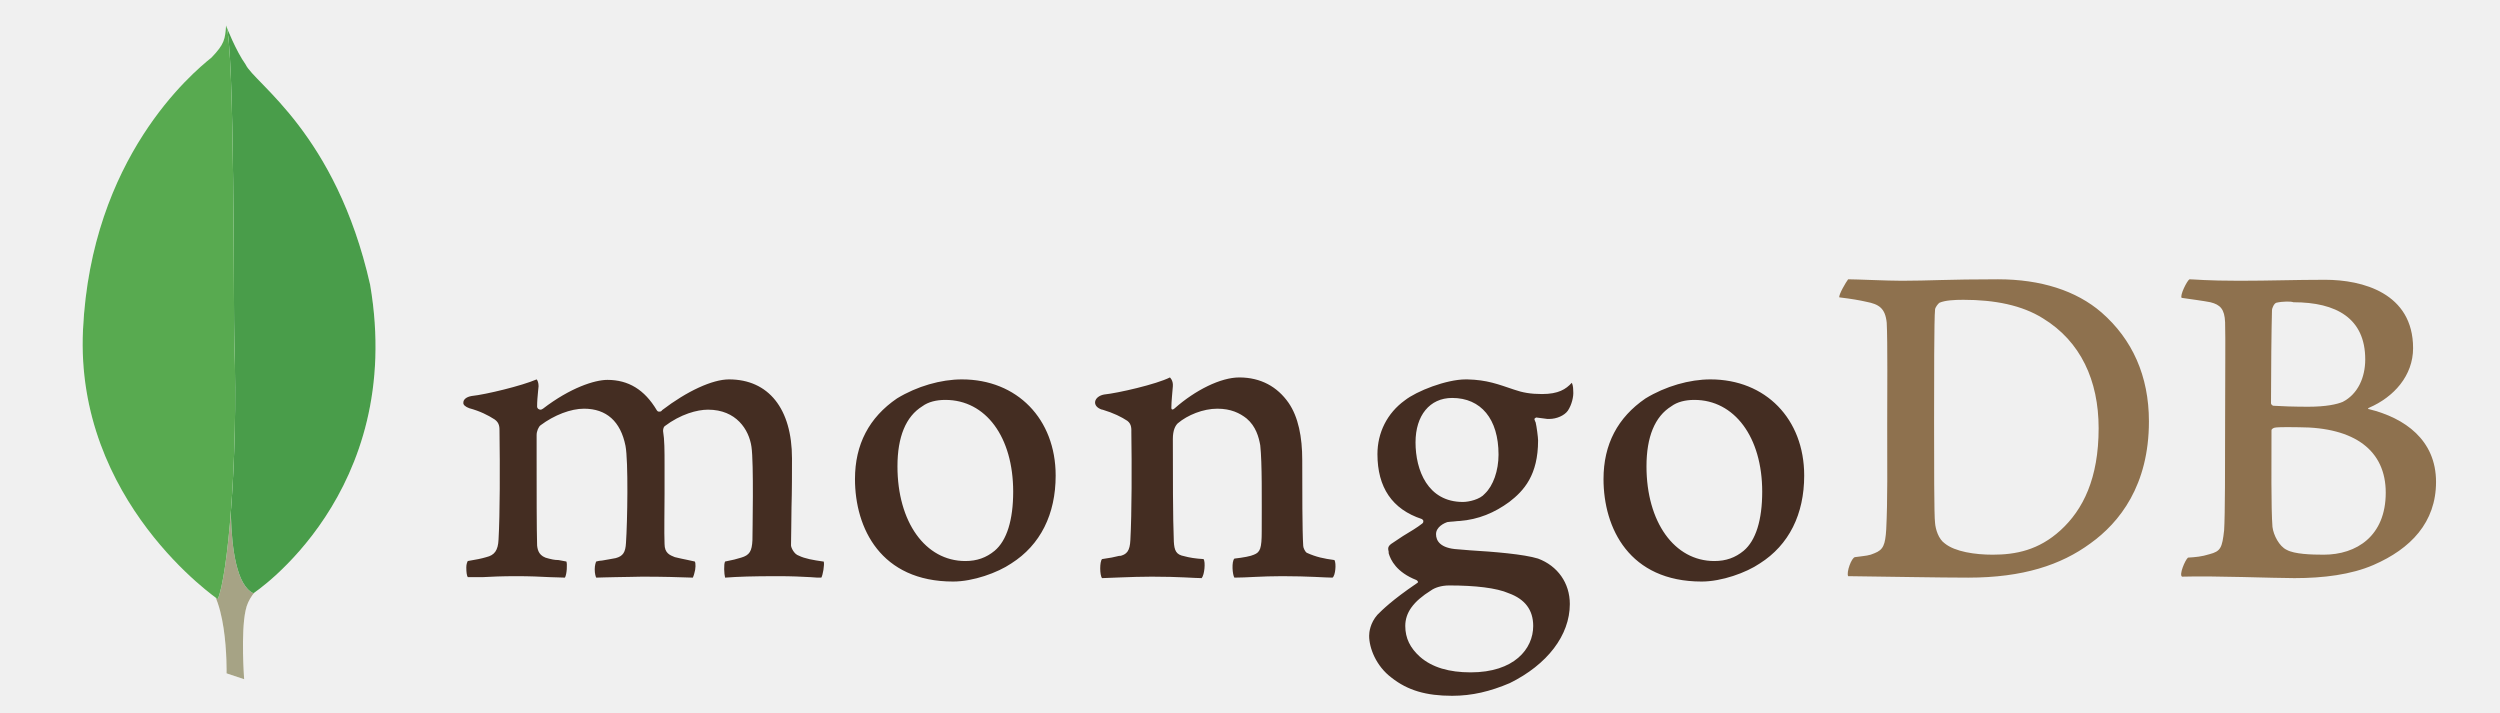
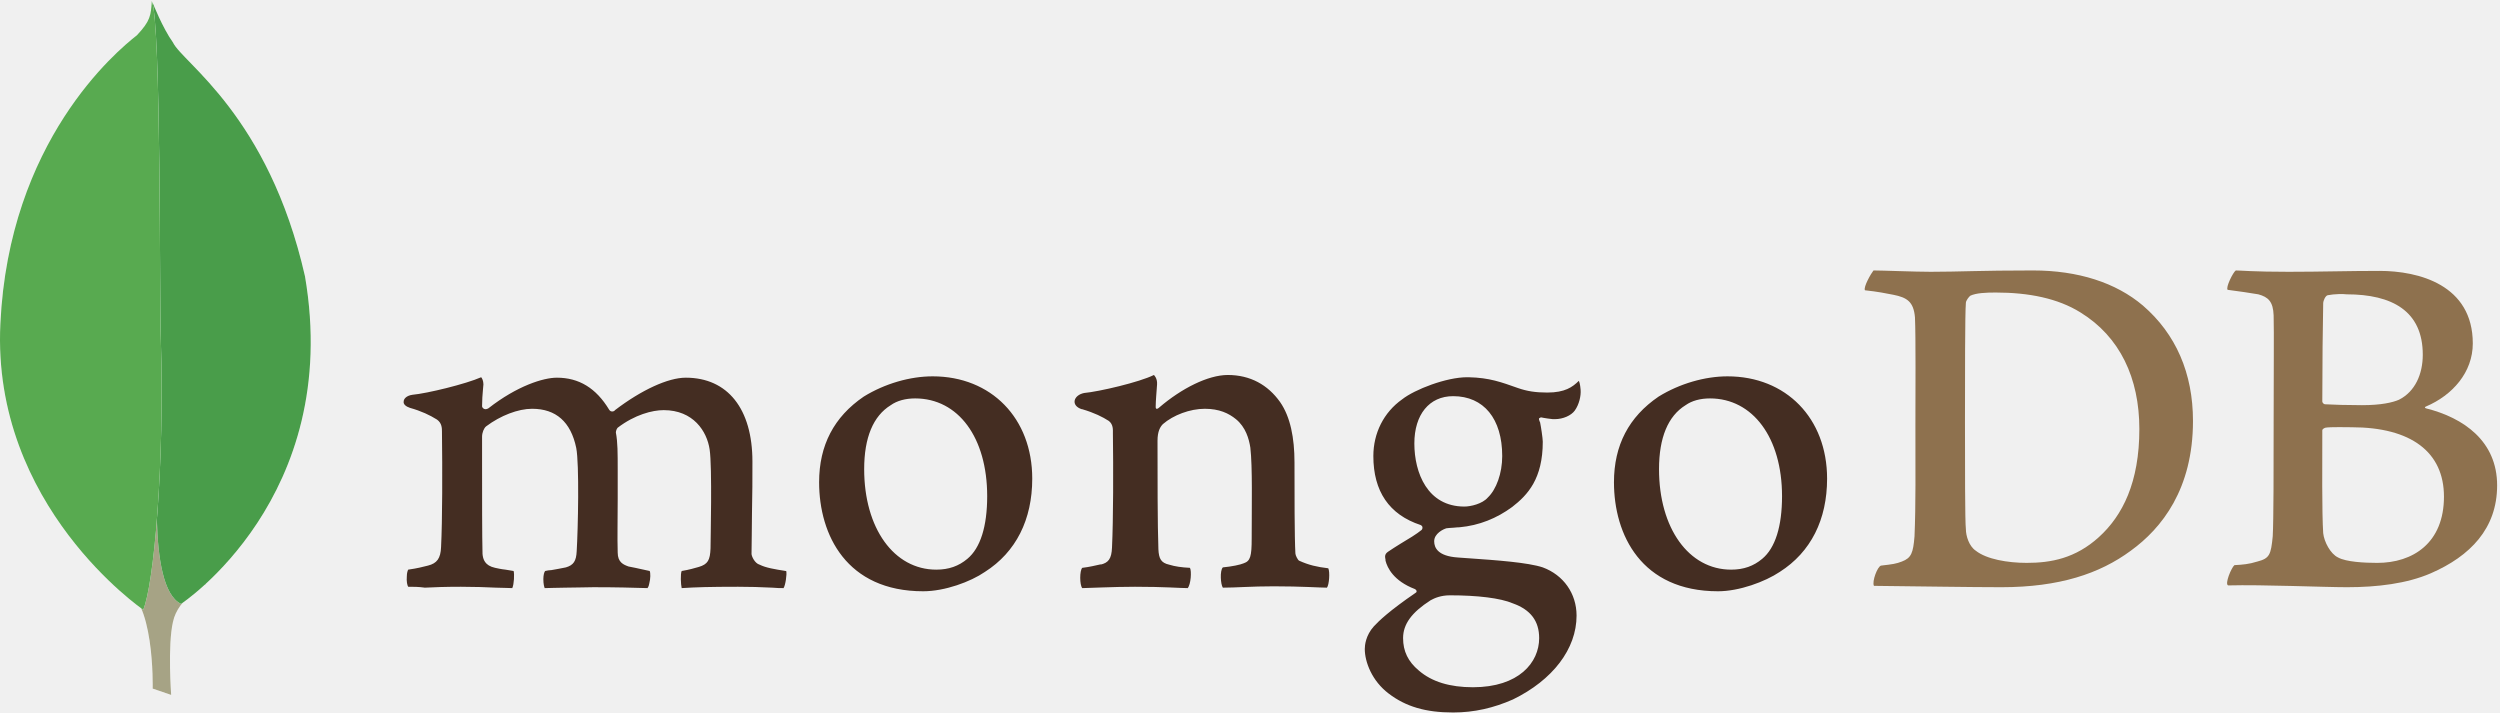
- <svg xmlns="http://www.w3.org/2000/svg" id="Layer_1" style="enable-background:new 0 0 512 146;" version="1.1" viewBox="0 0 512 146" xml:space="preserve">
-   <style type="text/css">
- 	.st0{fill:#8E714E;}
- 	.st1{fill:#442D22;}
- 	.st2{fill:#FFFFFF;}
- 	.st3{fill:#A6A385;}
- 	.st4{fill:#499D4A;}
- 	.st5{fill:#58AA50;}
- </style>
-   <g>
-     <g>
-       <path class="st0" d="M466.2,62c-0.4,0.1-0.9,1-0.9,1.6c-0.1,3.5-0.2,12.7-0.2,19c0,0.2,0.3,0.5,0.5,0.5c1.3,0.1,4.4,0.2,7.1,0.2    c3.7,0,5.9-0.5,7.1-1c3.1-1.6,4.6-5,4.6-8.7c0-8.4-5.9-11.7-14.7-11.7C469.2,61.7,467.5,61.7,466.2,62L466.2,62L466.2,62z     M488.6,100.9c0-8.6-6.3-13.4-17.8-13.4c-0.5,0-4.2-0.1-5,0.1c-0.3,0.1-0.6,0.3-0.6,0.5c0,6.2-0.1,16,0.2,19.8    c0.2,1.7,1.4,4,2.9,4.7c1.6,0.9,5.1,1,7.6,1C482.6,113.6,488.6,109.8,488.6,100.9L488.6,100.9L488.6,100.9z M448.4,57.2    c0.9,0,3.5,0.3,10.2,0.3c6.3,0,11.4-0.2,17.6-0.2c7.6,0,18,2.7,18,14c0,5.6-3.9,10-9,12.2c-0.3,0.1-0.3,0.3,0,0.3    c7.3,1.8,13.7,6.3,13.7,14.9c0,8.3-5.2,13.7-12.8,17c-4.6,2-10.3,2.7-16.2,2.7c-4.4,0-16.3-0.5-23-0.3c-0.7-0.3,0.6-3.4,1.2-3.9    c1.6-0.1,2.8-0.2,4.4-0.7c2.3-0.6,2.6-1.3,3-4.9c0.2-3,0.2-13.8,0.2-21.5c0-10.5,0.1-17.7,0-21.1c-0.1-2.7-1-3.6-3-4.1    c-1.5-0.3-3.9-0.6-5.9-0.9C446.4,60.5,447.9,57.5,448.4,57.2L448.4,57.2L448.4,57.2z M398.3,111.3c2.1,1.7,6.2,2.3,9.8,2.3    c4.7,0,9.4-0.9,13.9-5c4.6-4.2,7.8-10.6,7.8-20.9c0-9.8-3.7-17.8-11.4-22.5c-4.3-2.7-9.9-3.8-16.3-3.8c-1.9,0-3.7,0.1-4.9,0.6    c-0.3,0.2-0.9,1-0.9,1.4c-0.2,1.7-0.2,15.1-0.2,23c0,8.1,0,19.4,0.2,20.7C396.4,108.4,397,110.4,398.3,111.3L398.3,111.3    L398.3,111.3z M378.5,57.2c1.7,0,8,0.3,11,0.3c5.5,0,9.4-0.3,19.7-0.3c8.7,0,16,2.3,21.2,6.8c6.3,5.5,9.7,13,9.7,22.3    c0,13.1-6,20.7-12,25c-6,4.4-13.8,7-25,7c-5.9,0-16.1-0.2-24.5-0.3h-0.1c-0.4-0.8,0.7-3.8,1.4-3.9c2.3-0.3,2.9-0.3,4-0.8    c1.8-0.7,2.2-1.7,2.4-4.9c0.3-6,0.2-13.2,0.2-21.4c0-5.8,0.1-17.2-0.1-20.9c-0.3-3-1.6-3.8-4.2-4.3c-1.3-0.3-3-0.6-5.5-0.9    C376.5,60.4,378.1,57.7,378.5,57.2L378.5,57.2L378.5,57.2z" />
-       <path class="st1" d="M273.3,114.7c-2.2-0.3-3.7-0.6-5.7-1.5c-0.3-0.2-0.7-1-0.7-1.4c-0.2-3-0.2-11.7-0.2-17.6    c0-4.7-0.8-8.8-2.8-11.7c-2.3-3.3-5.7-5.2-10.1-5.2c-3.8,0-9,2.6-13.2,6.3c-0.1,0.1-0.8,0.7-0.7-0.3c0-1,0.2-2.9,0.3-4.2    c0.1-1.2-0.6-1.8-0.6-1.8c-2.8,1.4-10.6,3.2-13.5,3.5c-2.1,0.4-2.6,2.4-0.4,3.1h0.1c2.3,0.7,3.9,1.5,5.1,2.3    c0.9,0.7,0.8,1.7,0.8,2.4c0.1,6.5,0.1,16.5-0.2,22c-0.1,2.2-0.7,3-2.3,3.3l0.2-0.1c-1.2,0.3-2.2,0.5-3.7,0.7    c-0.5,0.5-0.5,3.3,0,3.9c1,0,6-0.3,10.2-0.3c5.7,0,8.7,0.3,10.2,0.3c0.6-0.7,0.8-3.3,0.4-3.9c-1.7-0.1-2.9-0.3-4-0.6    c-1.6-0.3-2-1.1-2.1-3c-0.2-4.6-0.2-14.3-0.2-21c0-1.8,0.5-2.7,1-3.2c2-1.7,5.2-3,8.1-3c2.8,0,4.6,0.9,6,2    c1.9,1.6,2.5,3.8,2.8,5.5c0.4,3.7,0.3,11.1,0.3,17.6c0,3.5-0.3,4.3-1.6,4.8c-0.6,0.3-2.2,0.6-4,0.8c-0.6,0.6-0.4,3.3,0,3.9    c2.5,0,5.5-0.3,9.8-0.3c5.4,0,8.9,0.3,10.3,0.3C273.5,117.9,273.7,115.4,273.3,114.7L273.3,114.7L273.3,114.7z M297.4,81.5    c-4.6,0-7.5,3.6-7.5,9.1c0,5.7,2.5,12.2,9.7,12.2c1.2,0,3.5-0.5,4.5-1.7c1.7-1.6,2.8-4.7,2.8-8C306.9,85.8,303.3,81.5,297.4,81.5    L297.4,81.5L297.4,81.5z M296.8,119.9c-1.7,0-3,0.5-3.7,1c-3.7,2.3-5.3,4.6-5.3,7.3c0,2.5,1,4.5,3,6.3c2.5,2.2,6,3.2,10.4,3.2    c8.9,0,12.8-4.8,12.8-9.5c0-3.3-1.7-5.5-5-6.7C306.5,120.4,302.1,119.9,296.8,119.9L296.8,119.9L296.8,119.9z M297.4,142.5    c-5.3,0-9.1-1.1-12.4-3.7c-3.2-2.4-4.6-6.1-4.6-8.6c0-0.7,0.2-2.6,1.7-4.3c1-1,3-3,8-6.4c0.2-0.1,0.3-0.2,0.3-0.3    c0-0.2-0.2-0.3-0.3-0.4c-4.1-1.6-5.3-4.1-5.7-5.5V113c-0.1-0.5-0.3-1,0.5-1.6c0.6-0.4,1.5-1,2.4-1.6c1.5-0.9,3-1.8,4-2.6    c0.2-0.2,0.2-0.3,0.2-0.5s-0.2-0.3-0.3-0.4c-6.1-2-9.1-6.5-9.1-13.3c0-4.4,2-8.4,5.6-11c2.4-1.9,8.5-4.3,12.5-4.3h0.3    c4.1,0.1,6.3,1,9.6,2.1c1.7,0.6,3.4,0.9,5.7,0.9c3.4,0,4.9-1,6.1-2.3c0.1,0.2,0.3,0.6,0.3,1.7c0.1,1.1-0.3,2.8-1.1,4    c-0.7,1-2.3,1.7-3.8,1.7h-0.4c-1.6-0.2-2.3-0.3-2.3-0.3l-0.3,0.2c-0.1,0.2,0,0.3,0.1,0.6l0.1,0.2c0.2,0.8,0.5,3.1,0.5,3.7    c0,7.1-2.9,10.3-5.9,12.6c-3,2.2-6.3,3.6-10.2,3.9c-0.1,0-0.4,0-1.2,0.1c-0.4,0-1,0.1-1.1,0.1h-0.1c-0.7,0.2-2.4,1-2.4,2.5    c0,1.3,0.8,2.9,4.5,3.1c0.8,0.1,1.6,0.1,2.4,0.2c5,0.3,11.1,0.8,14,1.7c4,1.5,6.5,5,6.5,9.3c0,6.4-4.6,12.4-12.3,16.2    C305.2,141.6,301.5,142.5,297.4,142.5L297.4,142.5L297.4,142.5z M347,81.9c-1.8,0-3.5,0.4-4.7,1.3c-3.4,2.1-5.1,6.3-5.1,12.3    c0,11.4,5.7,19.4,13.9,19.4c2.4,0,4.3-0.7,6-2.1c2.5-2.1,3.8-6.3,3.8-12.1C360.9,89.5,355.2,81.9,347,81.9L347,81.9L347,81.9z     M348.5,119.1c-14.8,0-20.1-10.9-20.1-21c0-7.1,2.9-12.6,8.6-16.5c4.1-2.5,9-3.9,13.3-3.9c11.3,0,19.2,8.1,19.2,19.7    c0,7.9-3.1,14.2-9.1,18C357.6,117.3,352.6,119.1,348.5,119.1L348.5,119.1L348.5,119.1z M193.6,81.9c-1.8,0-3.5,0.4-4.7,1.3    c-3.4,2.1-5.1,6.3-5.1,12.3c0,11.4,5.7,19.4,13.9,19.4c2.4,0,4.3-0.7,6-2.1c2.5-2.1,3.8-6.3,3.8-12.1    C207.5,89.5,201.9,81.9,193.6,81.9L193.6,81.9L193.6,81.9z M195.2,119.1c-14.8,0-20.1-10.9-20.1-21c0-7.1,2.9-12.6,8.6-16.5    c4.1-2.5,9-3.9,13.3-3.9c11.3,0,19.2,8.1,19.2,19.7c0,7.9-3.1,14.2-9.1,18C204.3,117.3,199.3,119.1,195.2,119.1L195.2,119.1    L195.2,119.1z M95.8,118.2c-0.2-0.3-0.3-1-0.3-2c0-0.7,0.2-1.1,0.3-1.3c1.8-0.3,2.8-0.5,3.8-0.8c1.7-0.4,2.4-1.4,2.5-3.6    c0.3-5.2,0.3-15.1,0.2-22v-0.2c0-0.8,0-1.7-1-2.4c-1.4-0.9-3-1.7-5.2-2.3c-0.8-0.3-1.3-0.7-1.2-1.2c0-0.5,0.5-1.1,1.7-1.3    c2.9-0.3,10.3-2.1,13.3-3.4c0.2,0.2,0.4,0.7,0.4,1.4l-0.1,1c-0.1,1-0.2,2.1-0.2,3.2c0,0.3,0.3,0.6,0.7,0.6c0.2,0,0.3-0.1,0.5-0.2    c5.6-4.3,10.6-5.9,13.2-5.9c4.3,0,7.6,2,10.1,6.2c0.2,0.3,0.3,0.3,0.6,0.3c0.2,0,0.4-0.1,0.5-0.3c5.1-3.9,10.3-6.3,13.7-6.3    c8.1,0,12.9,6,12.9,16.2c0,2.9,0,6.6-0.1,10c0,3-0.1,5.8-0.1,7.8c0,0.4,0.6,1.8,1.6,2.1c1.2,0.6,2.9,0.9,5,1.2h0.1    c0.2,0.6-0.2,2.9-0.5,3.3c-0.5,0-1.3,0-2.2-0.1c-1.7-0.1-4-0.2-6.6-0.2c-5.4,0-8.2,0.1-10.9,0.3c-0.2-0.7-0.3-2.8,0-3.3    c1.6-0.3,2.3-0.5,3.3-0.8c1.7-0.5,2.2-1.3,2.3-3.6c0-1.7,0.3-15.7-0.2-19.1c-0.5-3.5-3.1-7.6-8.9-7.6c-2.2,0-5.6,0.9-8.9,3.4    c-0.2,0.2-0.3,0.6-0.3,0.9v0.1c0.3,1.8,0.3,3.9,0.3,7.1v5.7c0,3.9-0.1,7.6,0,10.3c0,1.9,1.1,2.3,2.1,2.7c0.5,0.1,0.9,0.2,1.3,0.3    c0.8,0.2,1.6,0.3,2.8,0.6c0.2,0.3,0.2,1.5-0.1,2.4c-0.1,0.5-0.3,0.8-0.3,0.9c-3-0.1-6-0.2-10.4-0.2c-1.3,0-3.6,0.1-5.5,0.1    c-1.6,0-3,0.1-3.9,0.1c-0.1-0.2-0.3-0.8-0.3-1.7c0-0.8,0.2-1.4,0.3-1.6c0.4-0.1,0.8-0.2,1.2-0.2c1-0.2,1.9-0.3,2.8-0.5    c1.5-0.4,2-1.2,2.1-3.1c0.3-4.3,0.5-16.8-0.1-19.9c-1-5-3.9-7.6-8.5-7.6c-2.7,0-6.1,1.3-8.9,3.4c-0.4,0.3-0.8,1.2-0.8,2v5.1    c0,6.3,0,14.1,0.1,17.5c0.1,1,0.4,2.3,2.4,2.7c0.4,0.1,1.1,0.3,2,0.3l1.6,0.3c0.2,0.5,0.1,2.6-0.3,3.3c-0.9,0-1.9-0.1-3.1-0.1    c-1.8-0.1-4.2-0.2-6.8-0.2c-3,0-5.2,0.1-7,0.2C97.8,118.2,96.8,118.2,95.8,118.2L95.8,118.2L95.8,118.2z" />
-       <g>
-         <path class="st2" d="M50,139.1l-3.6-1.2c0,0,0.4-18.2-6.1-19.5c-4.3-5,0.7-213.9,16.3-0.7c0,0-5.4,2.7-6.3,7.3     C49.3,129.5,50,139.1,50,139.1L50,139.1L50,139.1z" />
-         <path class="st3" d="M50,139.1l-3.6-1.2c0,0,0.4-18.2-6.1-19.5c-4.3-5,0.7-213.9,16.3-0.7c0,0-5.4,2.7-6.3,7.3     C49.3,129.5,50,139.1,50,139.1L50,139.1L50,139.1z" />
-         <path class="st2" d="M51.9,121.5c0,0,31.2-20.5,23.9-63.2c-7-31-23.7-41.2-25.5-45.1c-2-2.8-3.9-7.7-3.9-7.7l1.3,86.3     C47.8,92,45.1,118.3,51.9,121.5" />
-         <path class="st4" d="M51.9,121.5c0,0,31.2-20.5,23.9-63.2c-7-31-23.7-41.2-25.5-45.1c-2-2.8-3.9-7.7-3.9-7.7l1.3,86.3     C47.8,92,45.1,118.3,51.9,121.5" />
-         <path class="st2" d="M44.6,122.7c0,0-29.3-20-27.6-55.2c1.7-35.2,22.3-52.5,26.3-55.7C46,9,46.1,8,46.3,5.2     c1.8,3.9,1.5,58.5,1.7,65C48.8,94.9,46.6,118,44.6,122.7L44.6,122.7L44.6,122.7z" />
-         <path class="st5" d="M44.6,122.7c0,0-29.3-20-27.6-55.2c1.7-35.2,22.3-52.5,26.3-55.7C46,9,46.1,8,46.3,5.2     c1.8,3.9,1.5,58.5,1.7,65C48.8,94.9,46.6,118,44.6,122.7L44.6,122.7L44.6,122.7z" />
-       </g>
-     </g>
+ <svg xmlns="http://www.w3.org/2000/svg" width="512" height="146" preserveAspectRatio="xMidYMid meet" viewBox="0 0 512 146" style="-ms-transform: rotate(360deg); -webkit-transform: rotate(360deg); transform: rotate(360deg);">
+   <g fill="none" fill-rule="evenodd">
+     <path d="M476.713 60.463c-.46.092-.922 1.107-.922 1.66-.092 3.692-.184 13.474-.184 20.118 0 .185.276.554.553.554 1.384.092 4.706.184 7.567.184 3.968 0 6.275-.553 7.568-1.106 3.321-1.662 4.89-5.261 4.89-9.23 0-8.95-6.275-12.365-15.596-12.365-.646-.092-2.49-.092-3.876.185zm23.81 41.25c0-9.136-6.737-14.212-18.918-14.212-.554 0-4.43-.092-5.353.092-.277.093-.645.278-.645.555 0 6.551-.093 16.98.184 21.04.184 1.753 1.477 4.245 3.046 4.983 1.66.923 5.444 1.107 8.028 1.107 7.29 0 13.658-4.06 13.658-13.565zm-42.634-46.325c.922 0 3.69.276 10.796.276 6.737 0 12.089-.184 18.641-.184 8.028 0 19.102 2.86 19.102 14.857 0 5.906-4.153 10.613-9.597 12.92-.276.092-.276.276 0 .368 7.751 1.939 14.581 6.737 14.581 15.78 0 8.86-5.537 14.489-13.566 17.996-4.891 2.122-10.981 2.86-17.164 2.86-4.707 0-17.349-.553-24.362-.368-.738-.278.646-3.6 1.291-4.153 1.662-.093 2.953-.185 4.707-.739 2.492-.645 2.768-1.384 3.137-5.167.185-3.23.185-14.674.185-22.794 0-11.166.093-18.733 0-22.424-.092-2.86-1.107-3.784-3.137-4.338-1.57-.276-4.153-.646-6.276-.922-.462-.462 1.107-3.6 1.662-3.968zm-53.248 57.399c2.216 1.752 6.553 2.49 10.429 2.49 4.983 0 9.966-.921 14.765-5.26 4.891-4.428 8.305-11.257 8.305-22.146 0-10.429-3.968-18.919-12.089-23.901-4.614-2.862-10.52-4.06-17.349-4.06-2.03 0-3.968.092-5.167.645-.278.185-.923 1.015-.923 1.476-.185 1.846-.185 16.057-.185 24.363 0 8.582 0 20.579.185 21.963 0 1.385.645 3.507 2.03 4.43zm-20.948-57.4c1.754 0 8.49.277 11.72.277 5.815 0 9.967-.276 20.948-.276 9.228 0 16.98 2.491 22.517 7.197 6.736 5.814 10.244 13.843 10.244 23.624 0 13.935-6.368 21.964-12.736 26.578-6.366 4.706-14.672 7.474-26.484 7.474-6.275 0-17.072-.184-26.024-.277h-.092c-.461-.83.738-4.06 1.476-4.152 2.4-.277 3.046-.37 4.246-.83 1.937-.739 2.307-1.754 2.584-5.168.276-6.368.184-14.027.184-22.702 0-6.182.092-18.272-.093-22.148-.276-3.229-1.66-4.06-4.429-4.614-1.384-.276-3.23-.646-5.813-.922-.37-.647 1.291-3.507 1.752-4.06z" fill="#8E714E" />
+     <path d="M272.033 116.385c-2.307-.277-3.968-.645-5.998-1.568-.277-.185-.739-1.107-.739-1.477-.184-3.23-.184-12.458-.184-18.64 0-4.984-.83-9.321-2.953-12.366-2.492-3.508-6.09-5.537-10.705-5.537-4.06 0-9.505 2.768-14.027 6.644-.092.092-.83.739-.738-.277 0-1.015.185-3.045.277-4.43.093-1.292-.646-1.937-.646-1.937-2.953 1.476-11.258 3.414-14.304 3.69-2.214.463-2.768 2.585-.46 3.323h.092c2.49.738 4.152 1.569 5.443 2.4.923.738.831 1.753.831 2.584.092 6.92.092 17.533-.184 23.347-.092 2.307-.738 3.137-2.4 3.506l.185-.092c-1.292.277-2.307.553-3.876.738-.554.554-.554 3.507 0 4.153 1.015 0 6.367-.277 10.798-.277 6.09 0 9.228.277 10.796.277.646-.738.831-3.507.462-4.153-1.754-.092-3.046-.276-4.245-.646-1.661-.37-2.123-1.199-2.216-3.137-.183-4.892-.183-15.227-.183-22.24 0-1.938.553-2.861 1.106-3.415 2.123-1.845 5.538-3.137 8.583-3.137 2.953 0 4.89.923 6.367 2.123 2.03 1.66 2.676 4.06 2.953 5.813.461 3.968.277 11.812.277 18.641 0 3.691-.277 4.614-1.66 5.075-.647.277-2.308.647-4.246.83-.646.647-.461 3.508 0 4.154 2.676 0 5.814-.277 10.428-.277 5.721 0 9.413.277 10.89.277.46-.554.645-3.23.276-3.969zm25.562-35.25c-4.89 0-7.936 3.783-7.936 9.688 0 5.999 2.676 12.92 10.243 12.92 1.292 0 3.692-.554 4.798-1.846 1.754-1.66 2.954-4.983 2.954-8.49 0-7.659-3.784-12.273-10.059-12.273zm-.646 40.787c-1.845 0-3.138.554-3.968 1.016-3.876 2.49-5.629 4.89-5.629 7.752 0 2.675 1.015 4.797 3.23 6.643 2.676 2.307 6.367 3.415 11.073 3.415 9.413 0 13.566-5.076 13.566-10.058 0-3.508-1.754-5.815-5.352-7.106-2.584-1.108-7.29-1.662-12.92-1.662zm.646 23.994c-5.629 0-9.69-1.2-13.196-3.876-3.415-2.584-4.891-6.46-4.891-9.136 0-.738.185-2.769 1.846-4.614 1.014-1.108 3.23-3.23 8.49-6.829.184-.092.276-.184.276-.37 0-.184-.185-.369-.369-.46-4.337-1.661-5.629-4.338-5.999-5.814v-.185c-.091-.554-.276-1.107.555-1.661.646-.461 1.569-1.015 2.583-1.66 1.569-.924 3.23-1.939 4.245-2.77.185-.184.185-.368.185-.553 0-.185-.185-.37-.37-.461-6.458-2.123-9.688-6.922-9.688-14.12 0-4.706 2.122-8.951 5.905-11.627 2.584-2.03 9.044-4.522 13.289-4.522h.277c4.337.092 6.736 1.015 10.15 2.215 1.846.646 3.6.922 6 .922 3.598 0 5.167-1.107 6.458-2.398.093.184.278.646.37 1.845.092 1.2-.277 2.953-1.2 4.245-.738 1.015-2.399 1.754-4.06 1.754h-.462c-1.661-.185-2.4-.37-2.4-.37l-.368.185c-.092.185 0 .369.092.646l.093.185c.184.83.553 3.321.553 3.968 0 7.567-3.045 10.888-6.275 13.38-3.138 2.307-6.736 3.783-10.797 4.153-.092 0-.46 0-1.292.092-.461 0-1.107.093-1.2.093h-.092c-.738.184-2.583 1.107-2.583 2.675 0 1.384.83 3.046 4.798 3.323.83.092 1.66.092 2.584.185 5.26.368 11.812.83 14.857 1.845 4.245 1.568 6.921 5.352 6.921 9.874 0 6.83-4.89 13.197-13.011 17.164-3.968 1.754-7.937 2.677-12.274 2.677zm52.6-64.32c-1.937 0-3.691.46-4.983 1.383-3.598 2.215-5.444 6.645-5.444 13.104 0 12.09 6.09 20.58 14.765 20.58 2.584 0 4.614-.739 6.367-2.215 2.676-2.216 4.061-6.645 4.061-12.828 0-11.996-5.999-20.025-14.765-20.025zm1.662 39.496c-15.688 0-21.317-11.535-21.317-22.332 0-7.567 3.045-13.381 9.135-17.534 4.338-2.676 9.506-4.152 14.12-4.152 11.996 0 20.394 8.582 20.394 20.948 0 8.397-3.322 15.041-9.69 19.102-3.045 2.03-8.305 3.968-12.643 3.968h.001zM187.411 81.595c-1.938 0-3.691.461-4.984 1.384-3.598 2.215-5.444 6.645-5.444 13.104 0 12.09 6.09 20.58 14.765 20.58 2.584 0 4.614-.739 6.368-2.215 2.675-2.216 4.06-6.645 4.06-12.828 0-11.996-5.906-20.025-14.765-20.025zm1.661 39.497c-15.688 0-21.317-11.535-21.317-22.332 0-7.567 3.045-13.381 9.135-17.534 4.338-2.676 9.506-4.152 14.12-4.152 11.997 0 20.394 8.582 20.394 20.948 0 8.397-3.322 15.041-9.69 19.102-2.953 2.03-8.213 3.968-12.642 3.968zm-105.478-.923c-.185-.276-.37-1.107-.277-2.122 0-.739.185-1.2.277-1.384 1.938-.278 2.953-.555 4.06-.831 1.846-.462 2.584-1.476 2.676-3.783.278-5.537.278-16.058.185-23.348v-.185c0-.83 0-1.846-1.015-2.584-1.477-.922-3.23-1.752-5.537-2.4-.83-.275-1.384-.737-1.292-1.29 0-.554.554-1.2 1.754-1.385 3.045-.277 10.98-2.214 14.118-3.599.185.184.462.739.462 1.477l-.092 1.014c-.093 1.016-.185 2.216-.185 3.415 0 .369.37.646.738.646.185 0 .37-.092.554-.185 5.906-4.614 11.258-6.275 14.026-6.275 4.523 0 8.03 2.123 10.706 6.552.184.278.369.37.646.37.184 0 .46-.092.553-.277 5.445-4.153 10.89-6.645 14.488-6.645 8.582 0 13.658 6.368 13.658 17.165 0 3.045 0 7.013-.092 10.613 0 3.229-.092 6.182-.092 8.305 0 .46.645 1.937 1.66 2.214 1.292.646 3.046.923 5.353 1.292h.092c.185.646-.184 3.045-.553 3.507-.554 0-1.385 0-2.307-.092a136.208 136.208 0 0 0-7.014-.185c-5.721 0-8.674.092-11.536.277-.183-.738-.276-2.953 0-3.507 1.662-.276 2.492-.554 3.508-.83 1.846-.554 2.307-1.385 2.4-3.784 0-1.753.368-16.703-.186-20.302-.553-3.691-3.322-8.028-9.413-8.028-2.307 0-5.905.923-9.412 3.598-.184.185-.37.646-.37.923v.093c.37 1.937.37 4.153.37 7.567v5.998c0 4.153-.093 8.029 0 10.981 0 2.031 1.2 2.492 2.215 2.862.554.091.922.184 1.384.276.83.185 1.661.37 2.953.646.185.37.185 1.569-.092 2.584-.093.554-.278.83-.37.923-3.137-.092-6.367-.185-11.073-.185-1.384 0-3.784.093-5.814.093-1.662 0-3.23.092-4.152.092-.093-.185-.278-.83-.278-1.846 0-.83.185-1.476.37-1.661.461-.092.83-.184 1.292-.184 1.106-.185 2.03-.37 2.952-.554 1.57-.461 2.123-1.292 2.215-3.322.277-4.614.554-17.81-.092-21.133-1.107-5.352-4.152-8.028-9.044-8.028-2.86 0-6.46 1.384-9.412 3.6-.462.368-.831 1.29-.831 2.121v5.445c0 6.644 0 14.95.092 18.549.093 1.106.461 2.399 2.584 2.86.462.092 1.2.277 2.123.37l1.66.276c.186.554.093 2.769-.276 3.507-.923 0-2.03-.092-3.323-.092-1.937-.093-4.429-.185-7.197-.185-3.23 0-5.537.092-7.383.185-1.292-.185-2.307-.185-3.414-.185z" fill="#442D22" />
+     <path d="M35.053 142.317l-3.783-1.293s.462-19.286-6.46-20.67c-4.613-5.353.74-227.013 17.35-.739 0 0-5.722 2.86-6.737 7.752-1.108 4.799-.37 14.95-.37 14.95z" fill="#FFF" />
+     <path d="M35.053 142.317l-3.783-1.293s.462-19.286-6.46-20.67c-4.613-5.353.74-227.013 17.35-.739 0 0-5.722 2.86-6.737 7.752-1.108 4.799-.37 14.95-.37 14.95z" fill="#A6A385" />
+     <path d="M37.084 123.676s33.13-21.779 25.377-67.09c-7.474-32.943-25.1-43.74-27.038-47.893C33.301 5.74 31.27.573 31.27.573l1.385 91.634c0 .093-2.861 28.054 4.43 31.47" fill="#FFF" />
+     <path d="M37.084 123.676s33.13-21.779 25.377-67.09c-7.474-32.943-25.1-43.74-27.038-47.893C33.301 5.74 31.27.573 31.27.573l1.385 91.634c0 .093-2.861 28.054 4.43 31.47" fill="#499D4A" />
+     <path d="M29.333 124.875S-1.767 103.65.079 66.277C1.832 28.903 23.795 10.539 28.04 7.217c2.769-2.953 2.861-4.061 3.046-7.014 1.938 4.153 1.569 62.106 1.845 68.934.83 26.3-1.476 50.756-3.598 55.738z" fill="#FFF" />
+     <path d="M29.333 124.875S-1.767 103.65.079 66.277C1.832 28.903 23.795 10.539 28.04 7.217c2.769-2.953 2.861-4.061 3.046-7.014 1.938 4.153 1.569 62.106 1.845 68.934.83 26.3-1.476 50.756-3.598 55.738z" fill="#58AA50" />
  </g>
+   <rect x="0" y="0" width="512" height="146" fill="rgba(0, 0, 0, 0)" />
</svg>
